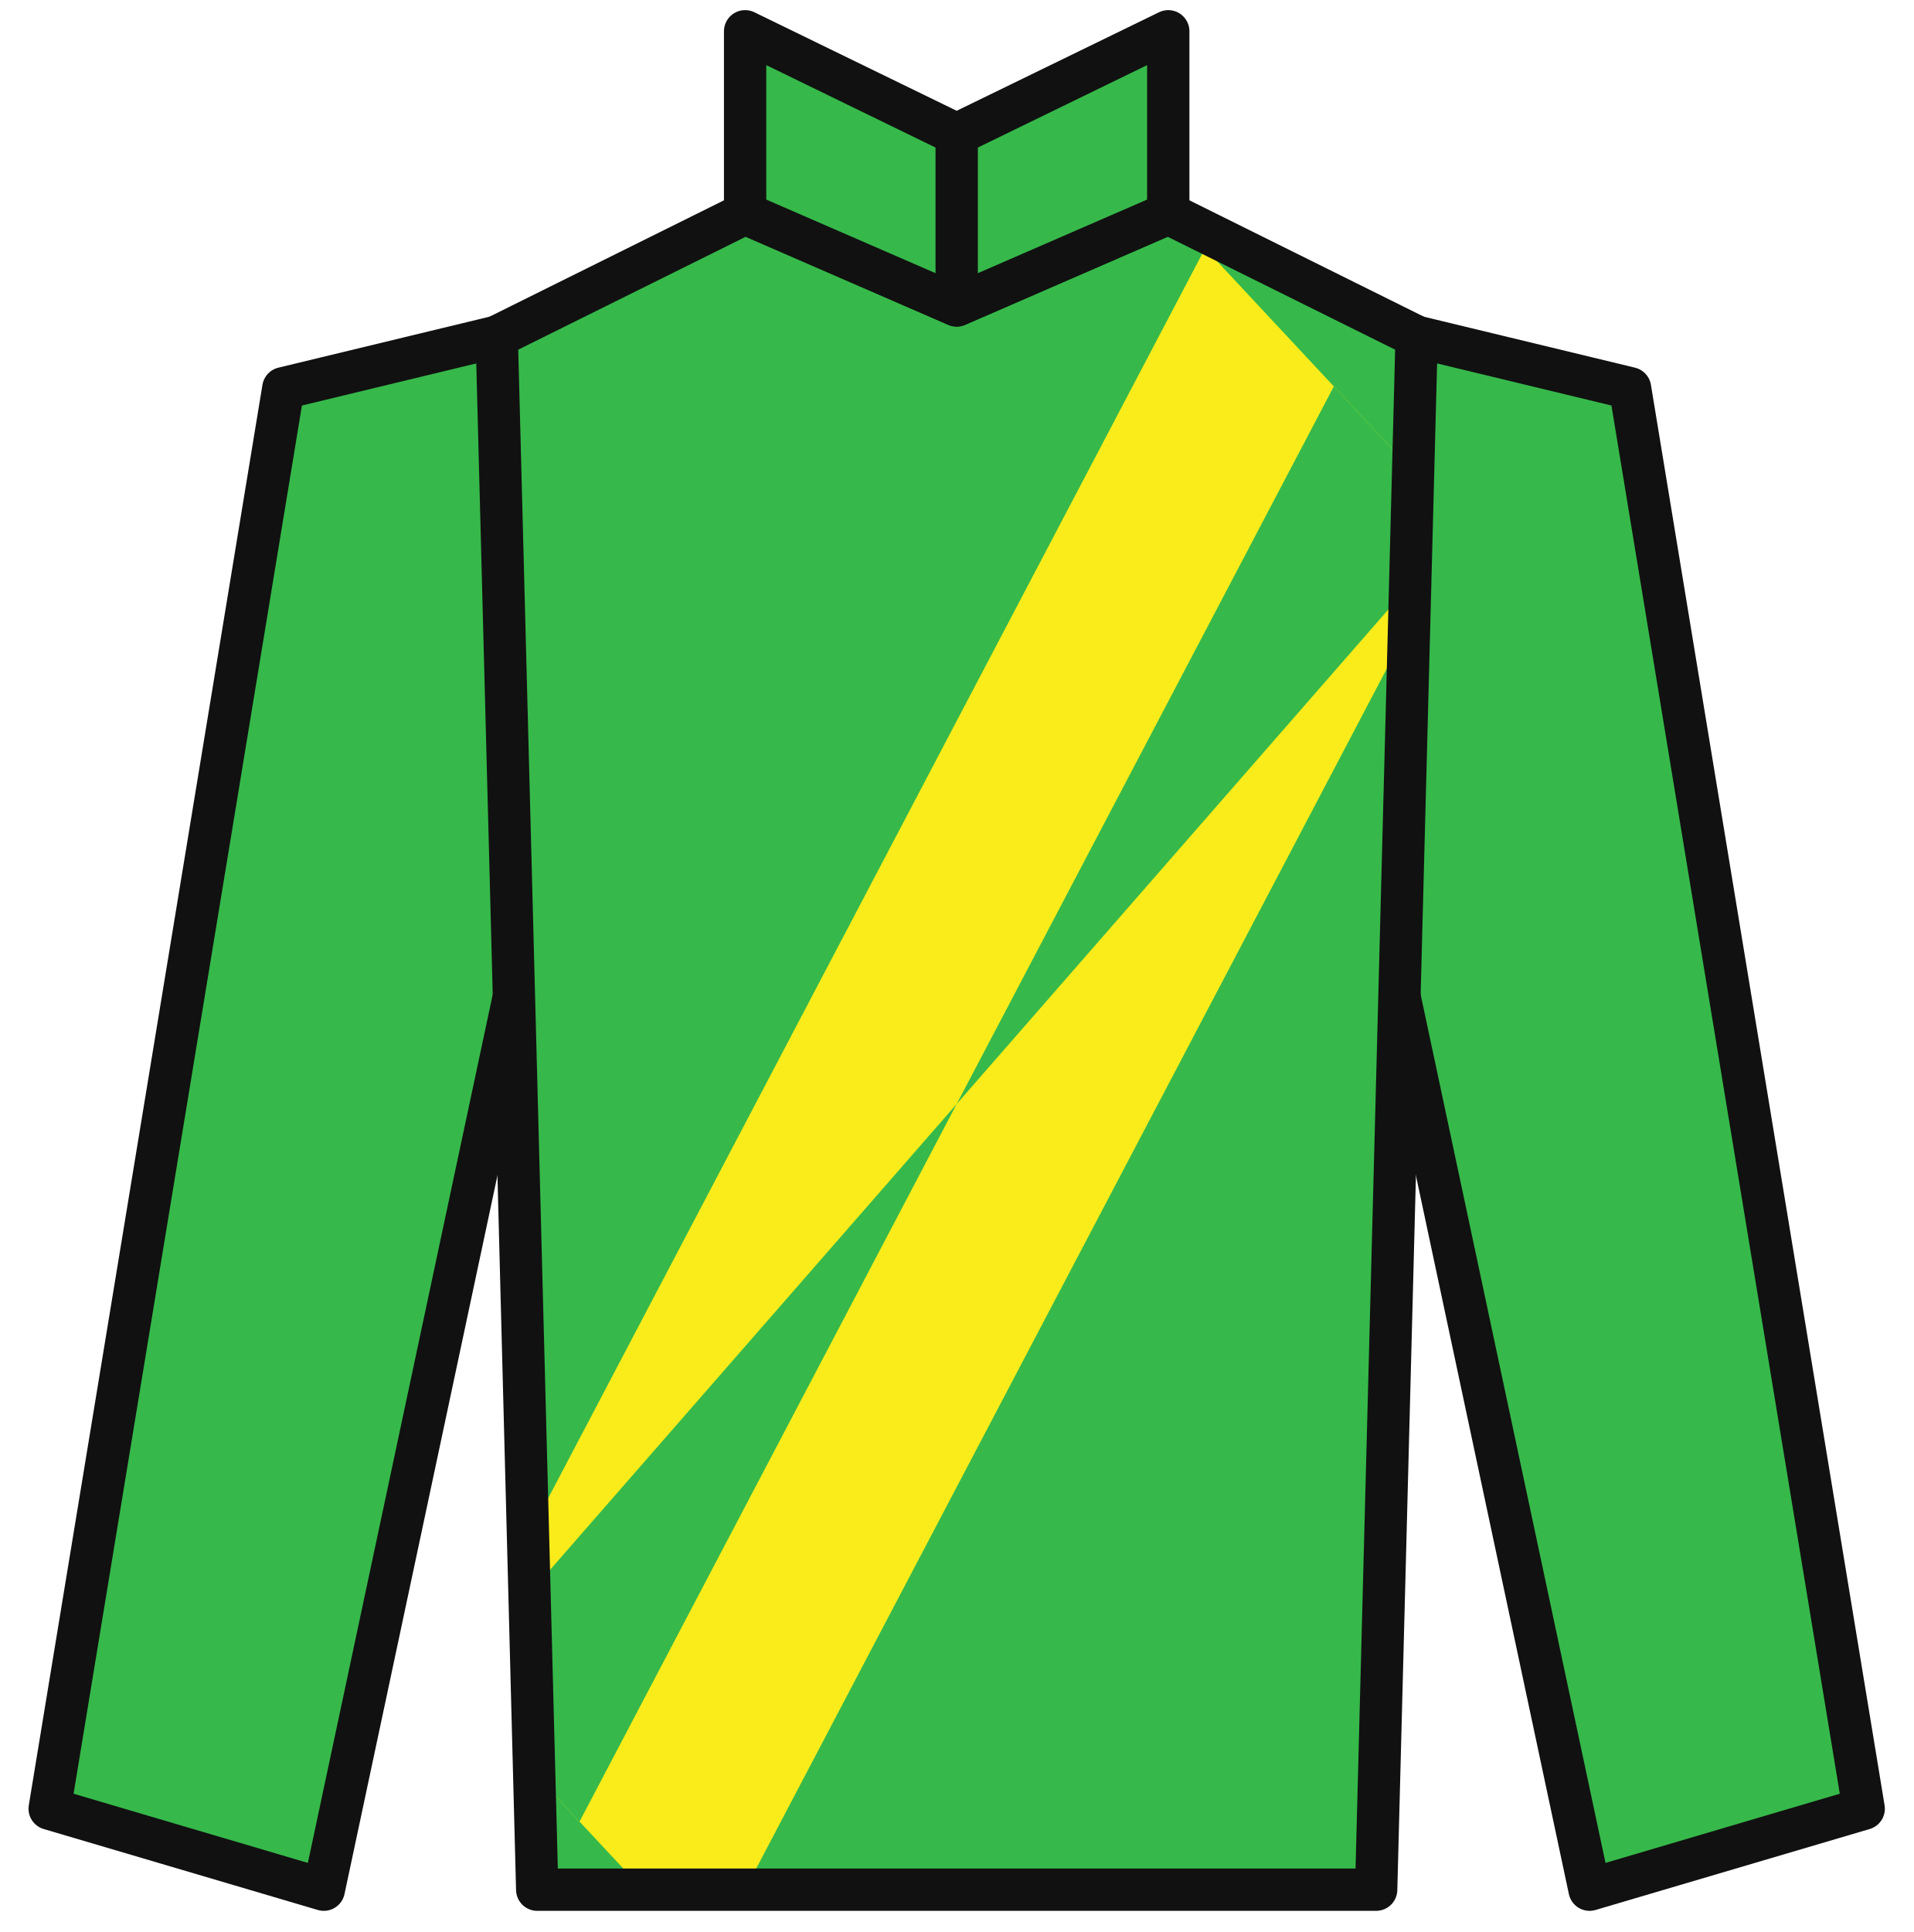
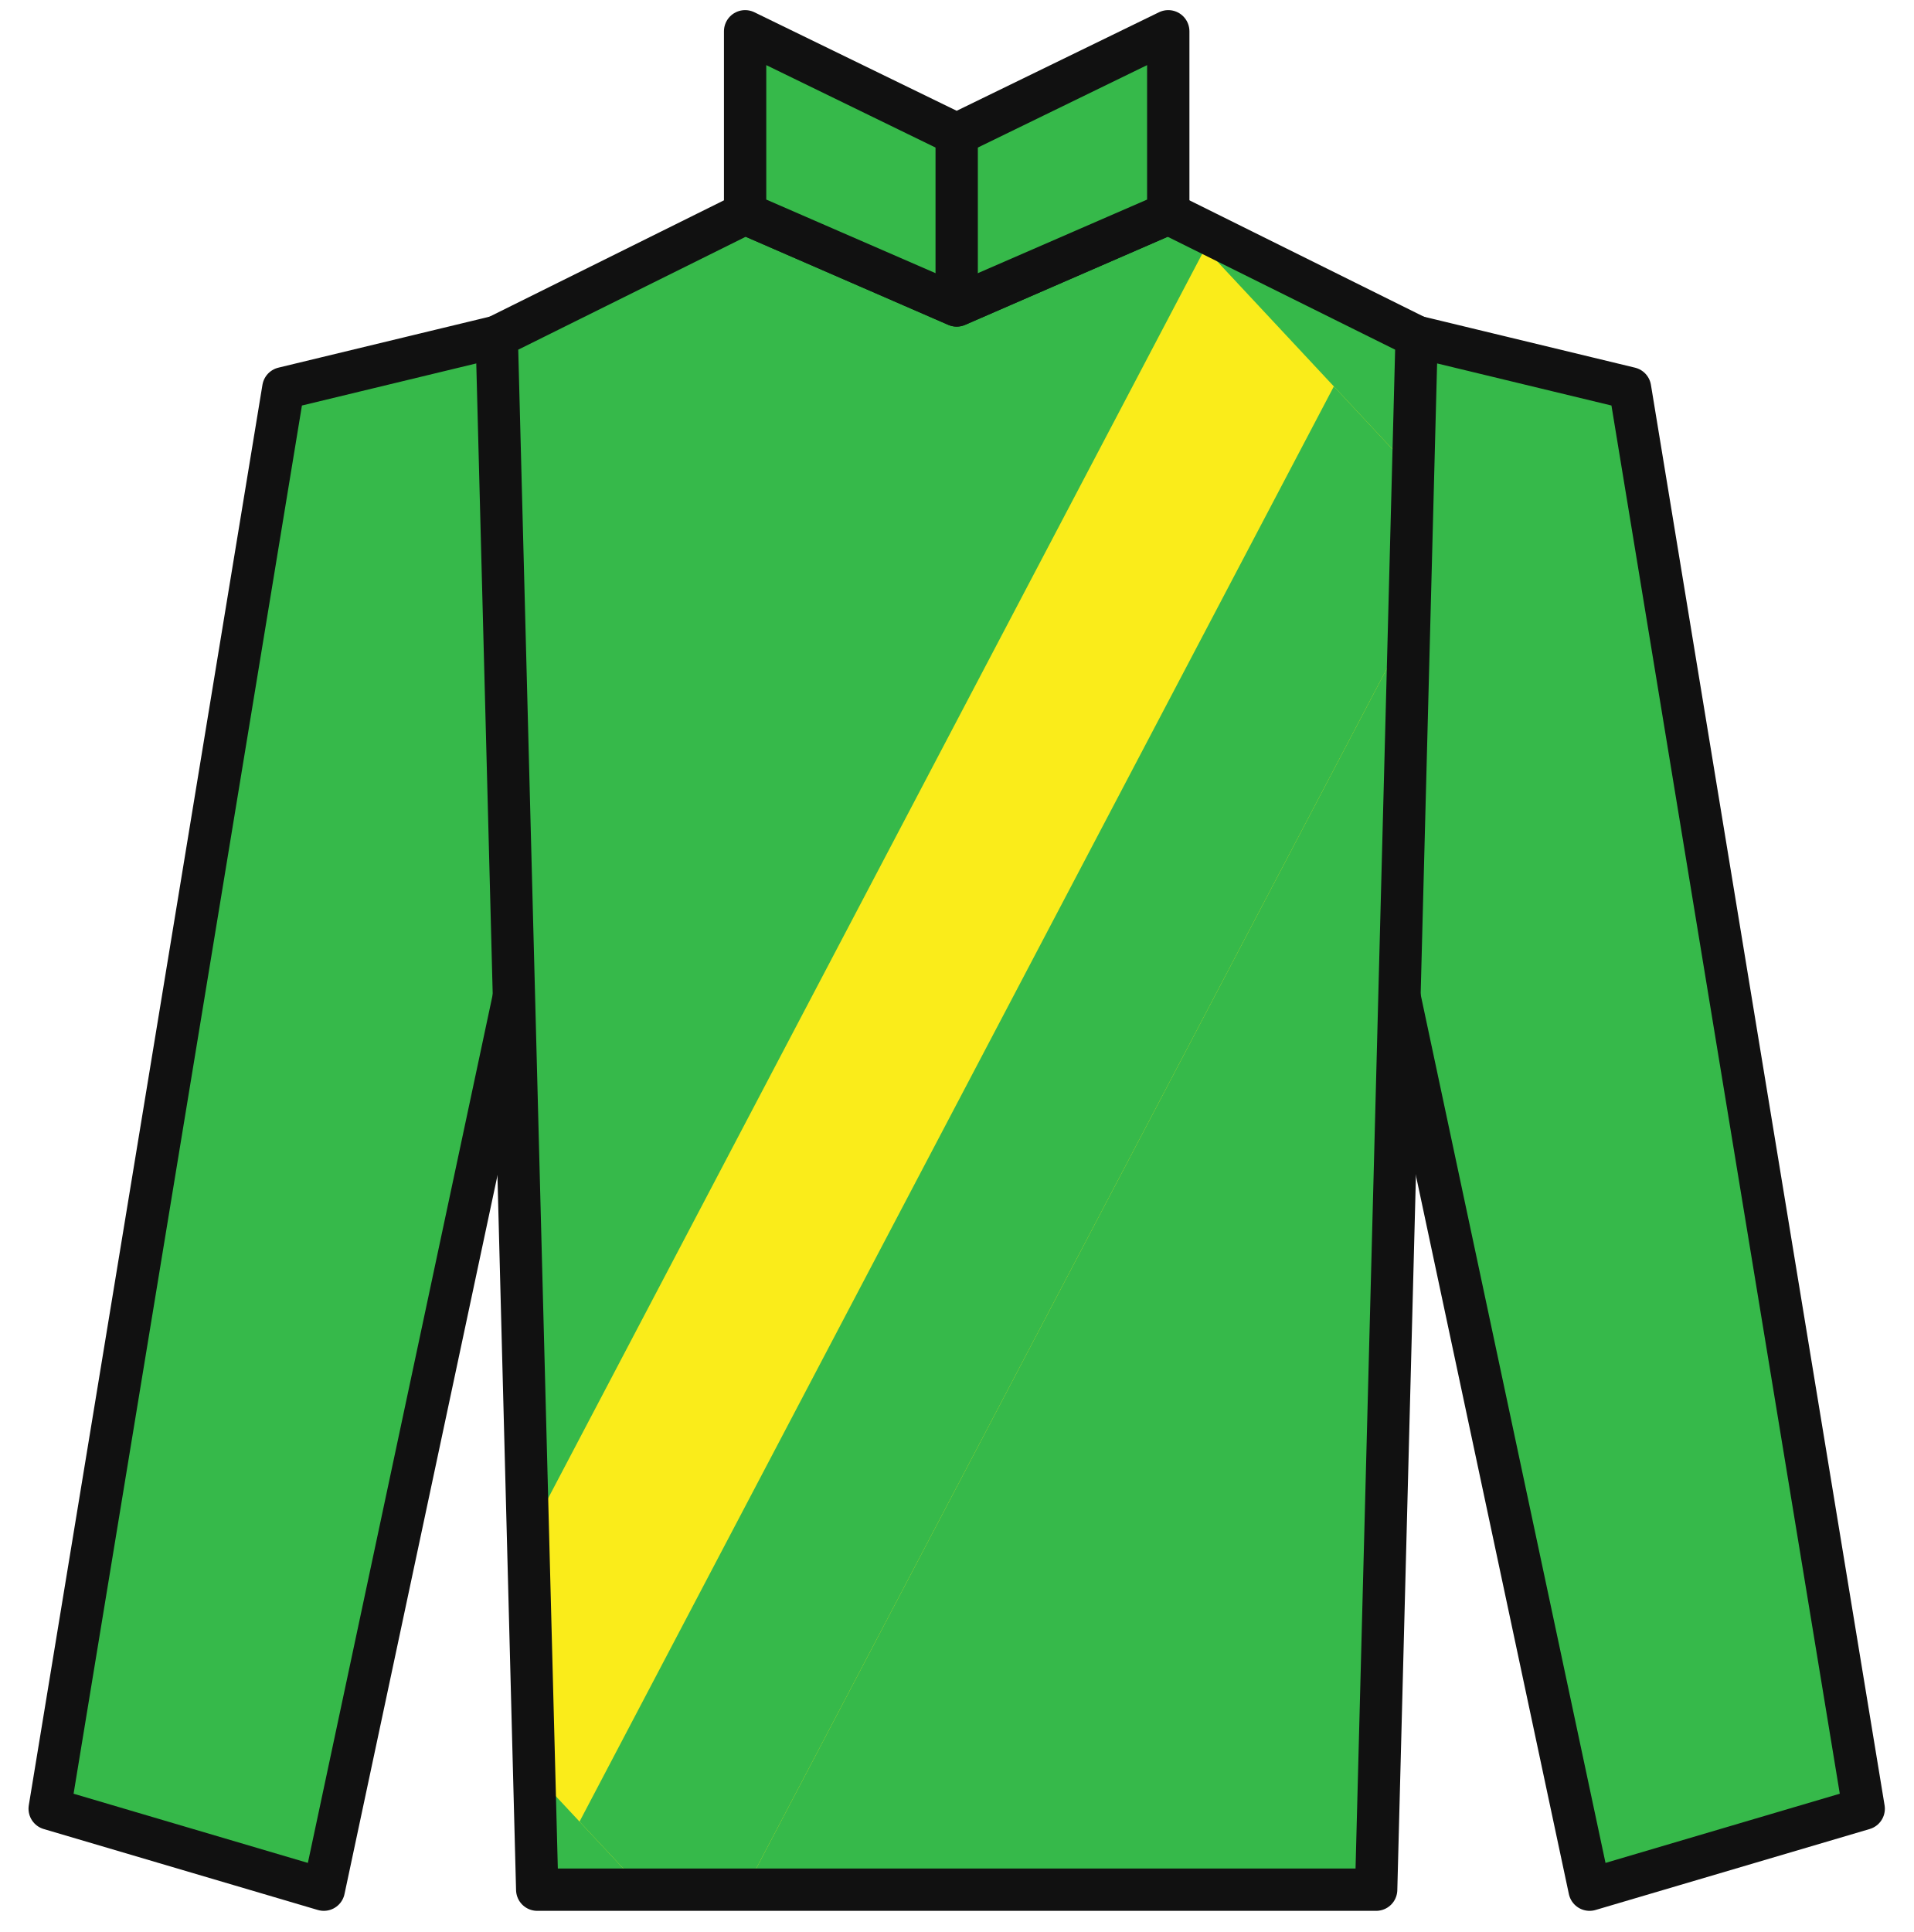
<svg xmlns="http://www.w3.org/2000/svg" class="trikot" viewBox="-1.5 -0.5 104 105" aria-hidden="true">
  <clipPath id="d22352440al">
    <path d="M25.5,17.8 L13.9,20.6 L1.2,97.8 L16.1,102.2 L27,51 Z" />
  </clipPath>
  <g clip-path="url(#d22352440al)">
    <rect x="0" y="17" width="28" height="86.5" fill="#36B94A" />
  </g>
  <path d="M25.5,17.8 L13.9,20.6 L1.2,97.8 L16.1,102.2 L27,51 Z" fill="none" stroke="#111111" stroke-width="2.3" stroke-linejoin="round" />
  <clipPath id="d22352440ar">
    <path d="M75.5,17.8 L87.1,20.6 L99.8,97.8 L84.9,102.2 L74,51 Z" />
  </clipPath>
  <g clip-path="url(#d22352440ar)">
    <rect x="73" y="17" width="28" height="86.5" fill="#36B94A" />
  </g>
  <path d="M75.5,17.8 L87.1,20.6 L99.8,97.8 L84.9,102.2 L74,51 Z" fill="none" stroke="#111111" stroke-width="2.3" stroke-linejoin="round" />
  <clipPath id="d22352440k">
    <path d="M25.5,17.8 L39,11.1 L50.5,16.1 L62,11.1 L75.5,17.8 L73.3,102.2 L27.7,102.2 Z" />
  </clipPath>
  <g clip-path="url(#d22352440k)">
    <rect x="25" y="10" width="51" height="93" fill="#36B94A" />
    <polygon points="78.0,28.0 64.0,13.0 23.0,91.0 37.0,106.0" fill="#FAEC1A" />
-     <polygon points="78.0,28.0 71.0,20.5 30.0,98.5 23.0,91.0" fill="#36B94A" />
+     <polygon points="78.0,28.0 71.0,20.5 30.0,98.5 37.0,106.0" fill="#36B94A" />
  </g>
  <path d="M25.5,17.8 L39,11.1 L50.5,16.1 L62,11.1 L75.5,17.8 L73.3,102.2 L27.7,102.2 Z" fill="none" stroke="#111111" stroke-width="2.3" stroke-linejoin="round" />
  <path d="M39,1.2 L50.5,6.8 L62,1.2 L62,11.1 L50.5,16.1 L39,11.1 Z" fill="#36B94A" stroke="#111111" stroke-width="2.3" stroke-linejoin="round" />
  <path d="M50.5,6.8 L50.5,16.1" fill="none" stroke="#111111" stroke-width="2.3" />
</svg>
